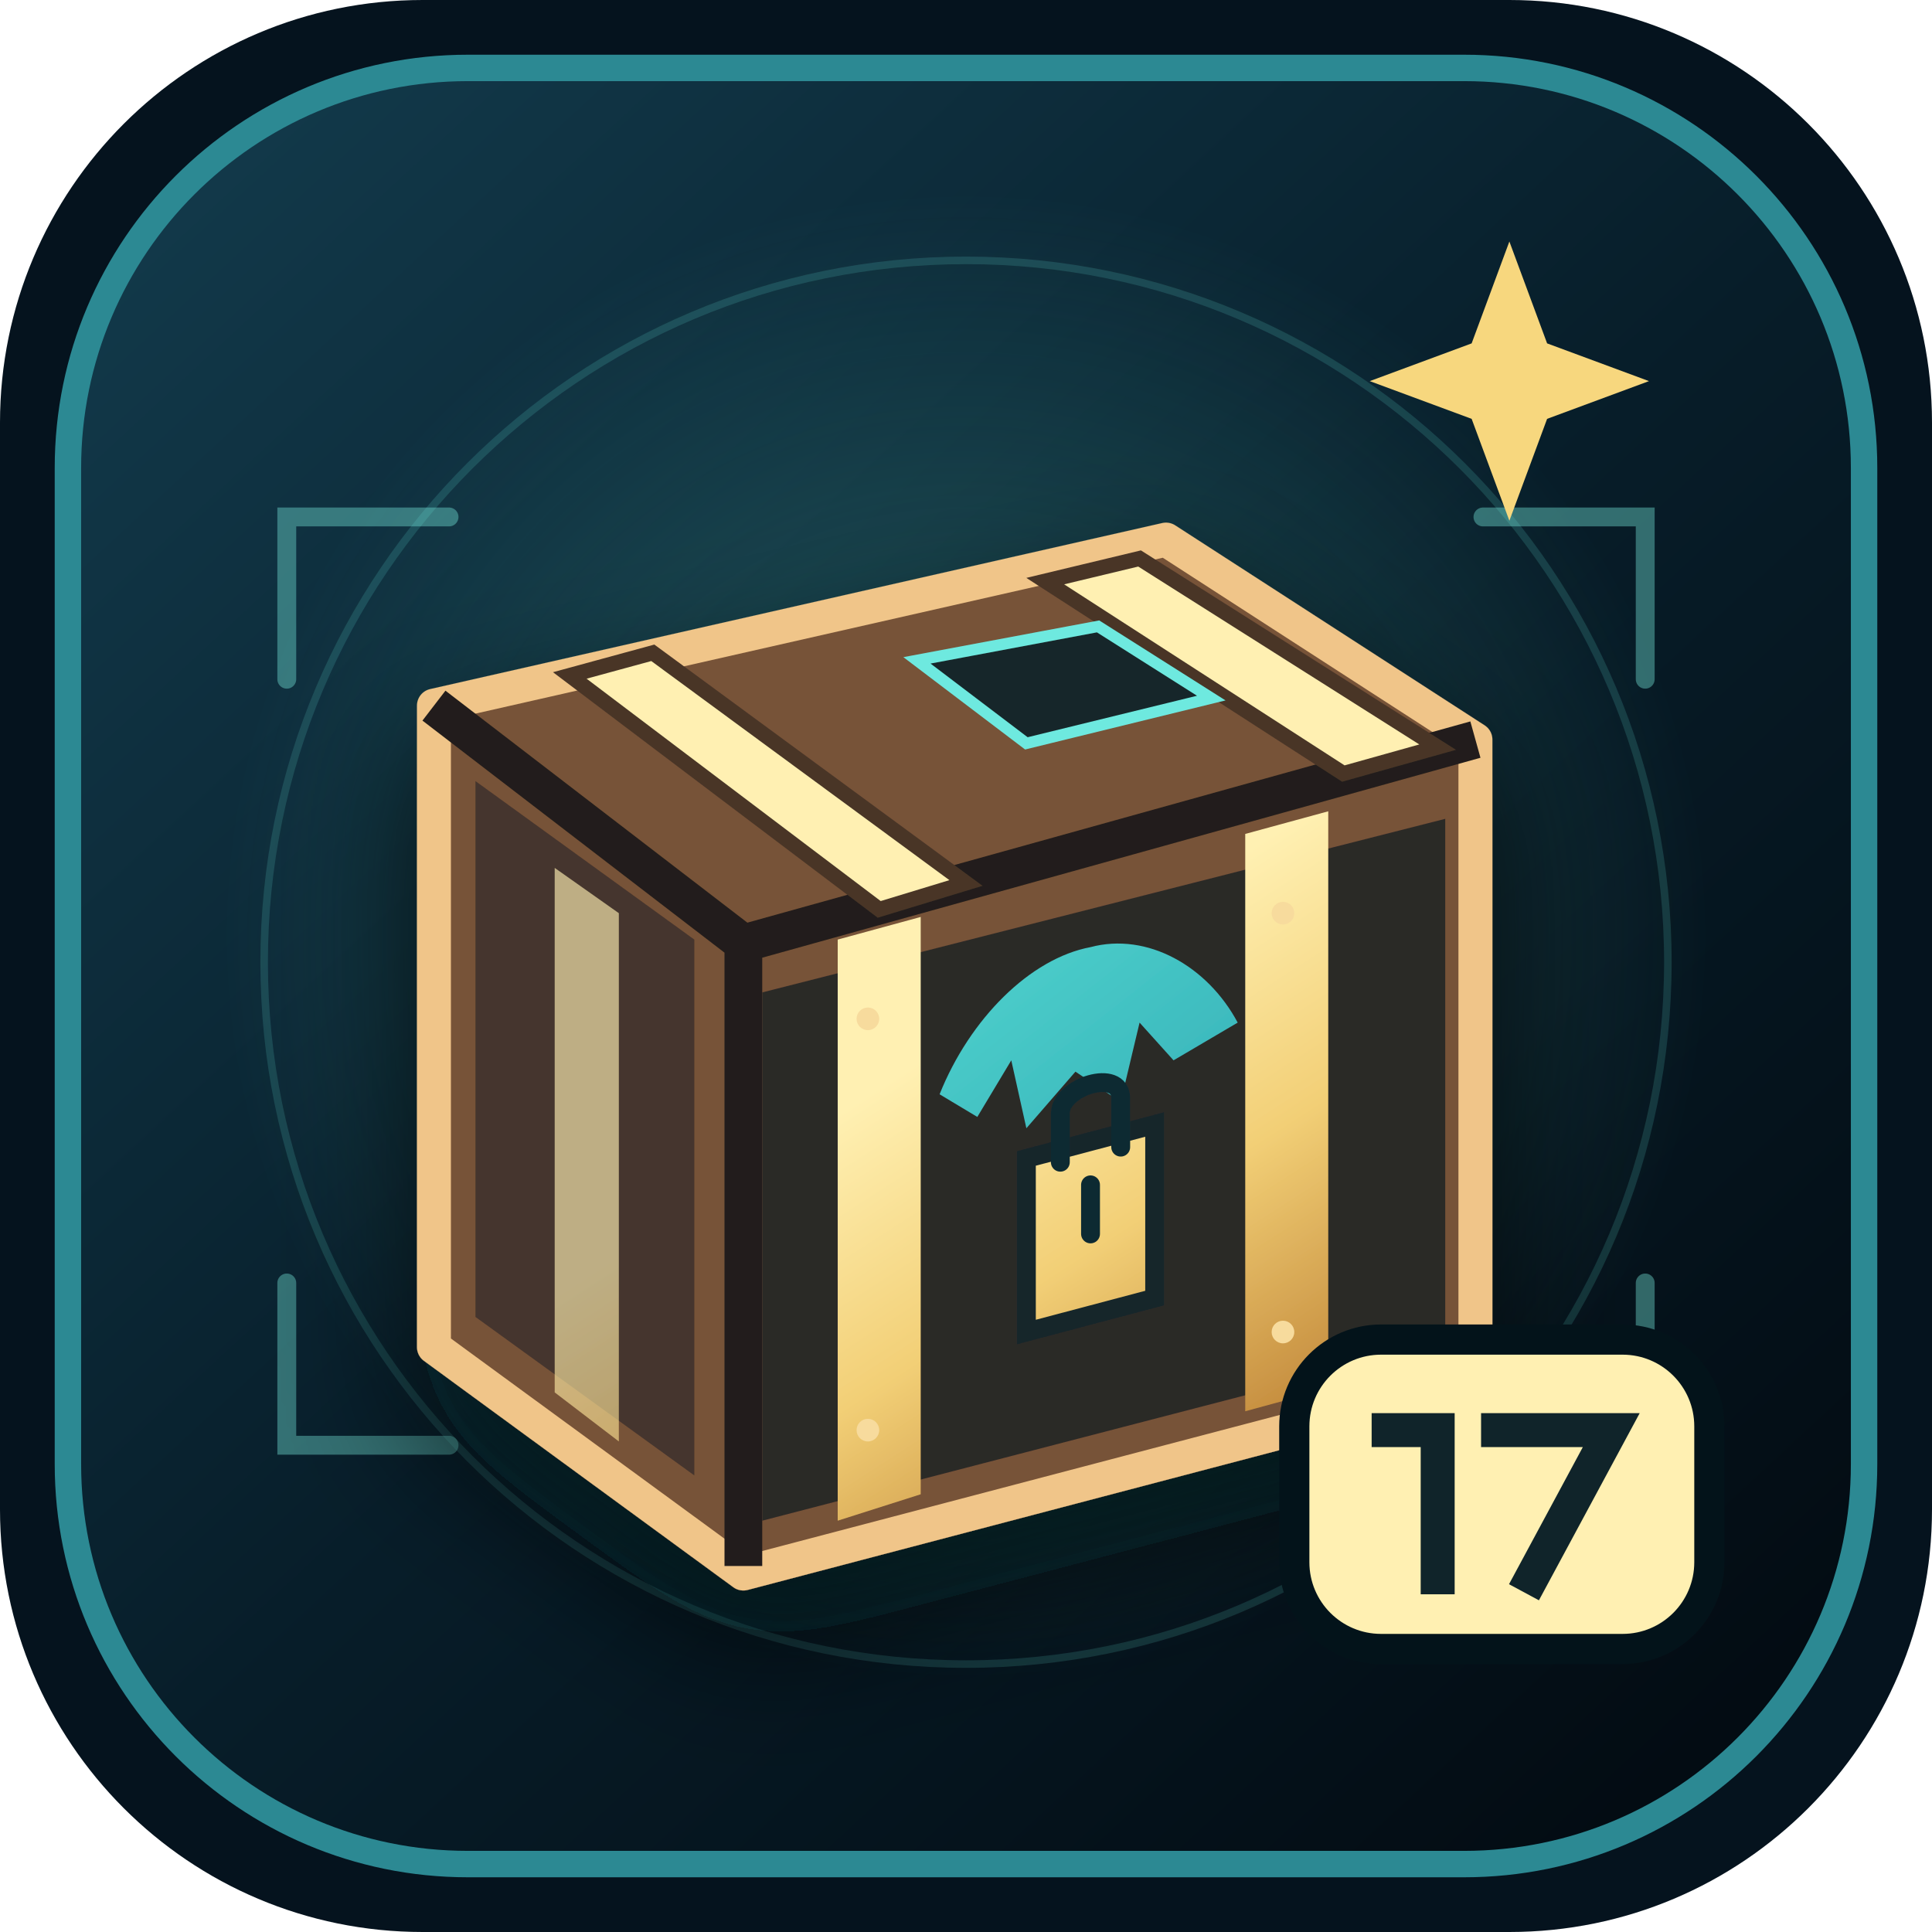
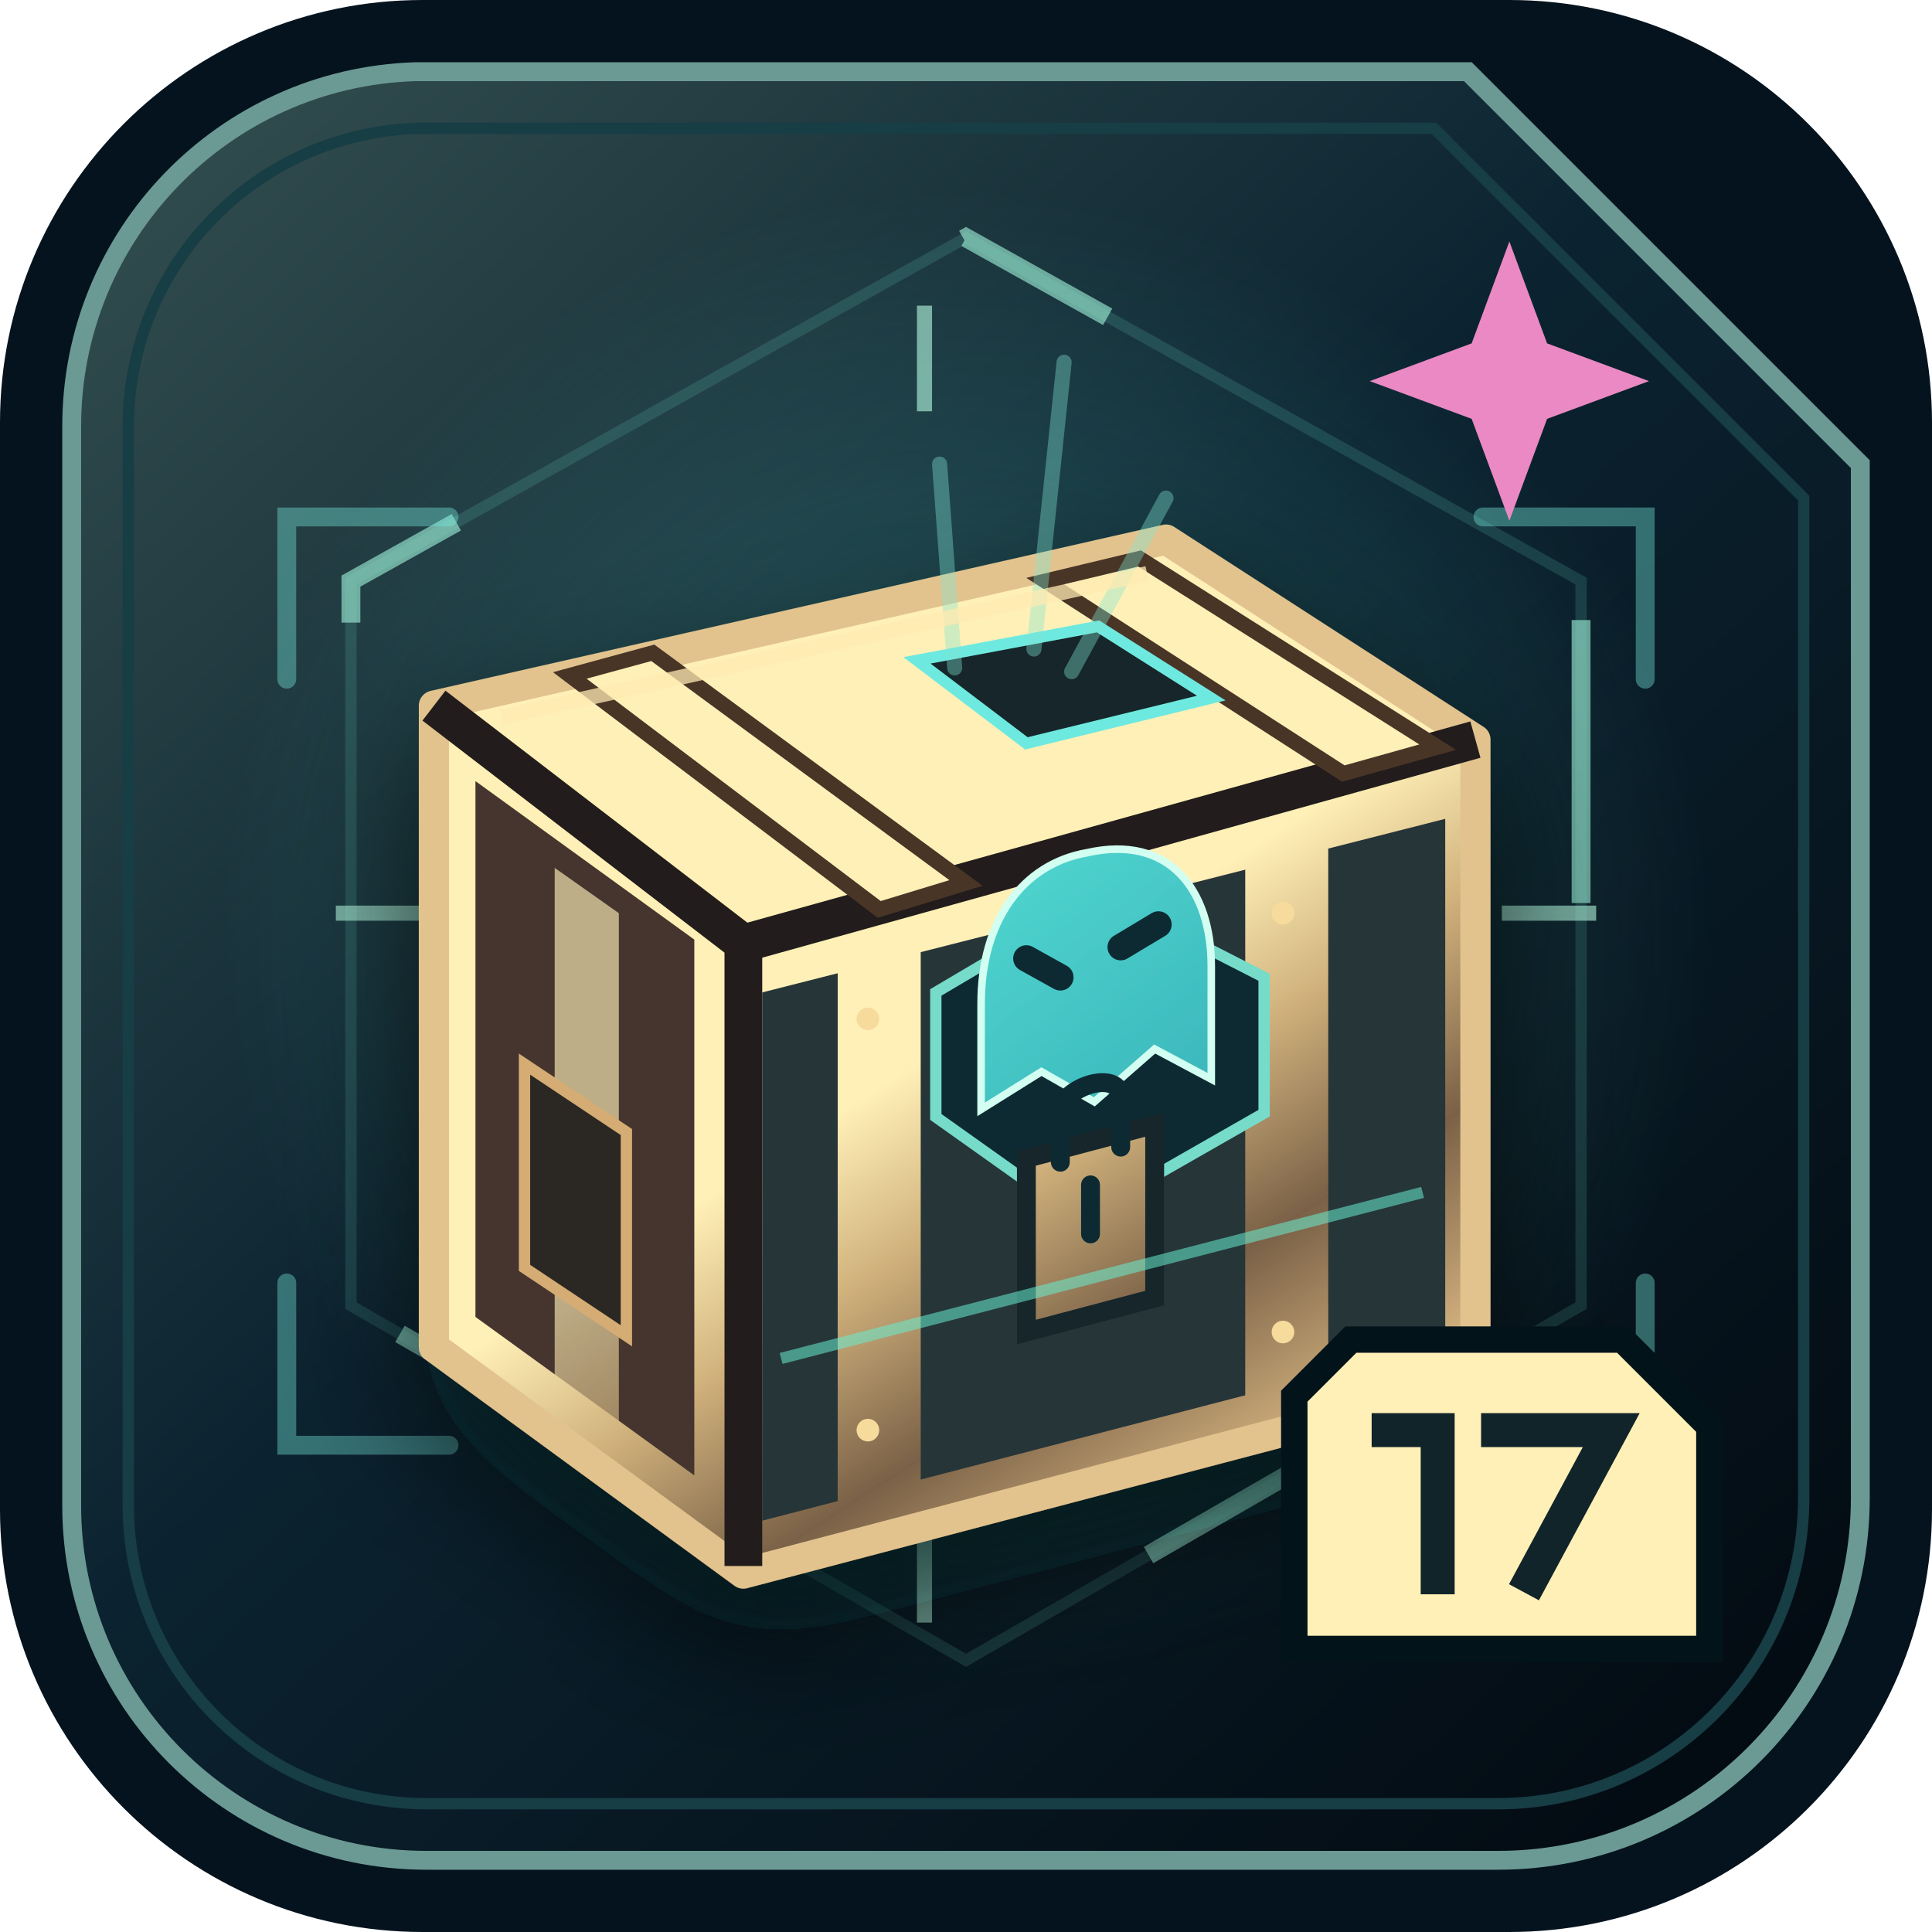
<svg xmlns="http://www.w3.org/2000/svg" viewBox="0 0 512 512">
  <defs>
    <linearGradient id="background" x1="54" y1="38" x2="458" y2="474" gradientUnits="userSpaceOnUse">
-       <stop stop-color="#12394a" />
-       <stop offset=".52" stop-color="#071d29" />
+       <stop stop-color="#304b4d" />
+       <stop offset=".45" stop-color="#0b2330" />
      <stop offset="1" stop-color="#030b12" />
    </linearGradient>
    <linearGradient id="shell" x1="132" y1="93" x2="386" y2="415" gradientUnits="userSpaceOnUse">
      <stop stop-color="#b8fff6" />
      <stop offset=".42" stop-color="#54dbd3" />
      <stop offset="1" stop-color="#18849b" />
    </linearGradient>
    <linearGradient id="gold" x1="286" y1="254" x2="366" y2="378" gradientUnits="userSpaceOnUse">
-       <stop stop-color="#fff0b2" />
-       <stop offset=".45" stop-color="#f2cf76" />
-       <stop offset="1" stop-color="#b97b2f" />
+       <stop stop-color="#fff0b7" />
+       <stop offset=".28" stop-color="#cfb07b" />
+       <stop offset=".6" stop-color="#7a6147" />
+       <stop offset="1" stop-color="#e3c088" />
    </linearGradient>
    <radialGradient id="aura">
      <stop stop-color="#69f0df" stop-opacity=".28" />
      <stop offset="1" stop-color="#69f0df" stop-opacity="0" />
    </radialGradient>
    <filter id="shadow" x="-30%" y="-30%" width="160%" height="170%">
      <feDropShadow dx="0" dy="16" stdDeviation="18" flood-color="#000912" flood-opacity=".72" />
    </filter>
  </defs>
  <rect width="512" height="512" rx="112" fill="#05131e" />
-   <rect x="18" y="18" width="476" height="476" rx="106" fill="url(#background)" stroke="#2c8993" stroke-width="7" />
+   <path d="M110 19h279l104 104v274a96 96 0 0 1-96 96H113a94 94 0 0 1-94-94V113a94 94 0 0 1 91-94Z" fill="url(#background)" stroke="#6b9993" stroke-width="5" />
+   <path d="M112 34h268l98 98v265a81 81 0 0 1-81 81H113a79 79 0 0 1-79-79V113a79 79 0 0 1 78-79Z" fill="none" stroke="#173d45" stroke-width="3" />
  <circle cx="256" cy="248" r="198" fill="url(#aura)" />
-   <circle cx="256" cy="255" r="186" fill="none" stroke="#66eadd" stroke-opacity=".16" stroke-width="2" />
+   <path d="m256 63 163 91v192l-163 94L93 346V154Z" fill="none" stroke="#70ddc9" stroke-opacity=".16" stroke-width="3" />
+   <path d="m256 63 163 91v192l-163 94L93 346V154Z" fill="none" stroke="#96e6d0" stroke-opacity=".66" stroke-width="5" stroke-dasharray="43 154 75 196" />
+   <path d="M89 242h26M398 242h25M245 81v28M245 402v28" stroke="#b7ffe4" stroke-width="4" opacity=".6" />
  <path d="M76 180v-43h43M393 137h43v43M76 340v43h43M393 383h43v-43" fill="none" stroke="#75e9dd" stroke-linecap="round" stroke-width="5" opacity=".4" />
  <g filter="url(#shadow)">
-     <path d="m115 187 194-44 82 53v170l-194 51-82-60Z" fill="#775237" stroke="#f0c589" stroke-linejoin="round" stroke-width="9" />
+     <path d="m115 187 194-44 82 53v170l-194 51-82-60Z" fill="url(#gold)" stroke="#e2c38e" stroke-linejoin="round" stroke-width="8" />
    <path d="m115 187 82 63 194-54M197 250v165" fill="none" stroke="#211e1b" stroke-width="10" />
-     <path d="m202 263 181-46v139l-181 47Z" fill="#2c2928" />
+     <path d="m202 263 181-46v139l-181 47Z" fill="#283539" />
    <path d="m126 207 58 42v142l-58-42Z" fill="#45352d" />
    <path d="m151 179 82 62 23-7-83-61Zm151-31 79 50-25 7-79-51Z" fill="url(#gold)" stroke="#483528" stroke-width="4" />
    <path d="m222 249 22-6v153l-22 7Zm108-28 22-6v153l-22 6Z" fill="url(#gold)" />
    <path d="m147 230 17 12v140l-17-13Z" fill="url(#gold)" opacity=".65" />
    <path d="m243 175 48-9 30 19-49 12Z" fill="#17282a" stroke="#6ee9df" stroke-width="3" />
-     <path d="M249 290c8-20 24-36 40-39 15-4 31 5 39 20l-17 10-9-10-5 21-12-8-13 15-4-18-9 15-10-6Z" fill="url(#shell)" />
+     <path d="m248 296 38 27 49-28v-36l-43-22-44 26Z" fill="#0b2930" stroke="#76dbc9" stroke-width="3" />
+     <path d="M260 294v-28c0-22 11-37 28-40 22-5 33 10 33 30v30l-15-8-16 14-14-8-16 10Z" fill="url(#shell)" stroke="#d2fff1" stroke-width="2" />
+     <path d="m272 254 9 5m16-8 10-6" stroke="#0b2930" stroke-width="7" stroke-linecap="round" />
    <path d="m272 307 34-9v46l-34 9Z" fill="url(#gold)" stroke="#16272b" stroke-width="5" />
    <path d="M281 308v-13c0-7 16-12 16-4v13m-8 10v13" fill="none" stroke="#102c32" stroke-linecap="round" stroke-width="5" />
    <g fill="#f7db9d">
      <circle cx="230" cy="270" r="3" />
      <circle cx="230" cy="379" r="3" />
      <circle cx="340" cy="242" r="3" />
      <circle cx="340" cy="353" r="3" />
    </g>
  </g>
-   <path d="m400 64 10 27 27 10-27 10-10 27-10-27-27-10 27-10 10-27Z" fill="#f7d77e" />
+   <path d="m400 64 10 27 27 10-27 10-10 27-10-27-27-10 27-10 10-27Z" fill="#ea89c4" />
+   <path d="m282 96-8 76m-25-49 4 54m56-45-25 46" stroke="#82e5d1" stroke-width="4" stroke-linecap="round" opacity=".38" />
+   <path d="M133 190 304 152" stroke="#ffebb2" stroke-width="4" opacity=".75" />
+   <path d="M139 336v-54l27 18v54Z" fill="#2b2824" stroke="#d5ac73" stroke-width="3" />
+   <path d="m207 360 170-44" stroke="#67ecd0" stroke-width="3" opacity=".55" />
  <g transform="translate(343 355)">
-     <rect width="110" height="82" rx="23" fill="url(#gold)" stroke="#03131a" stroke-width="8" />
+     <path d="M15 0h72l23 23v59H0V15Z" fill="url(#gold)" stroke="#03131a" stroke-width="7" />
    <path d="M25 24h13v39M54 24h30L63 63" fill="none" stroke="#10242a" stroke-linecap="square" stroke-width="9" />
  </g>
</svg>
